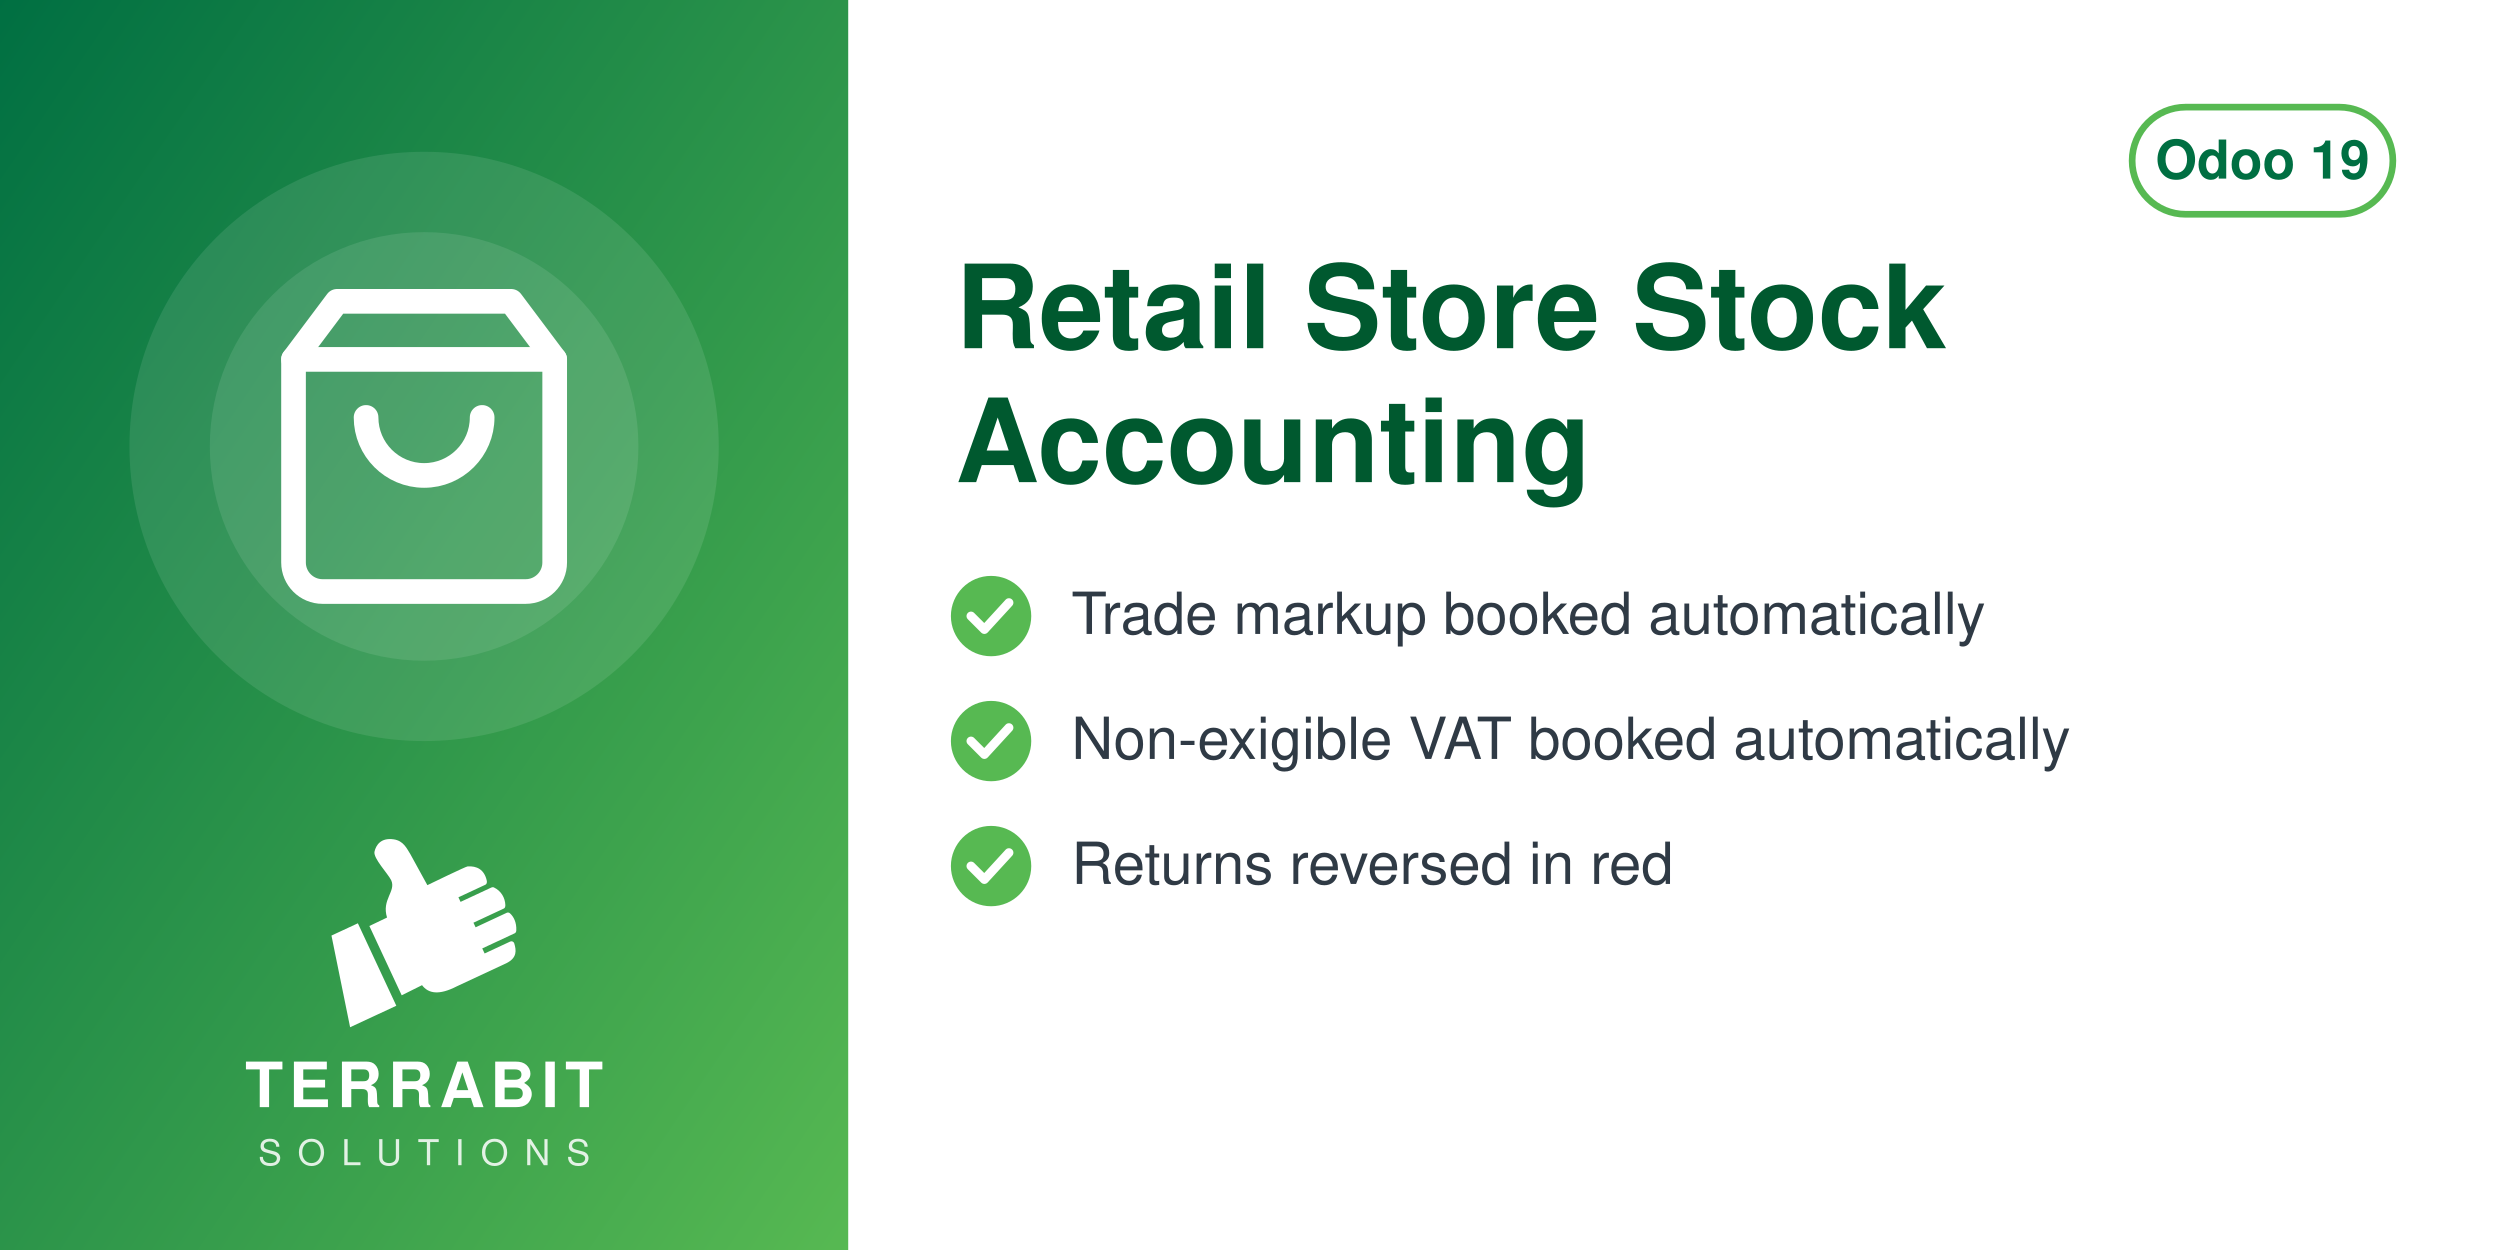
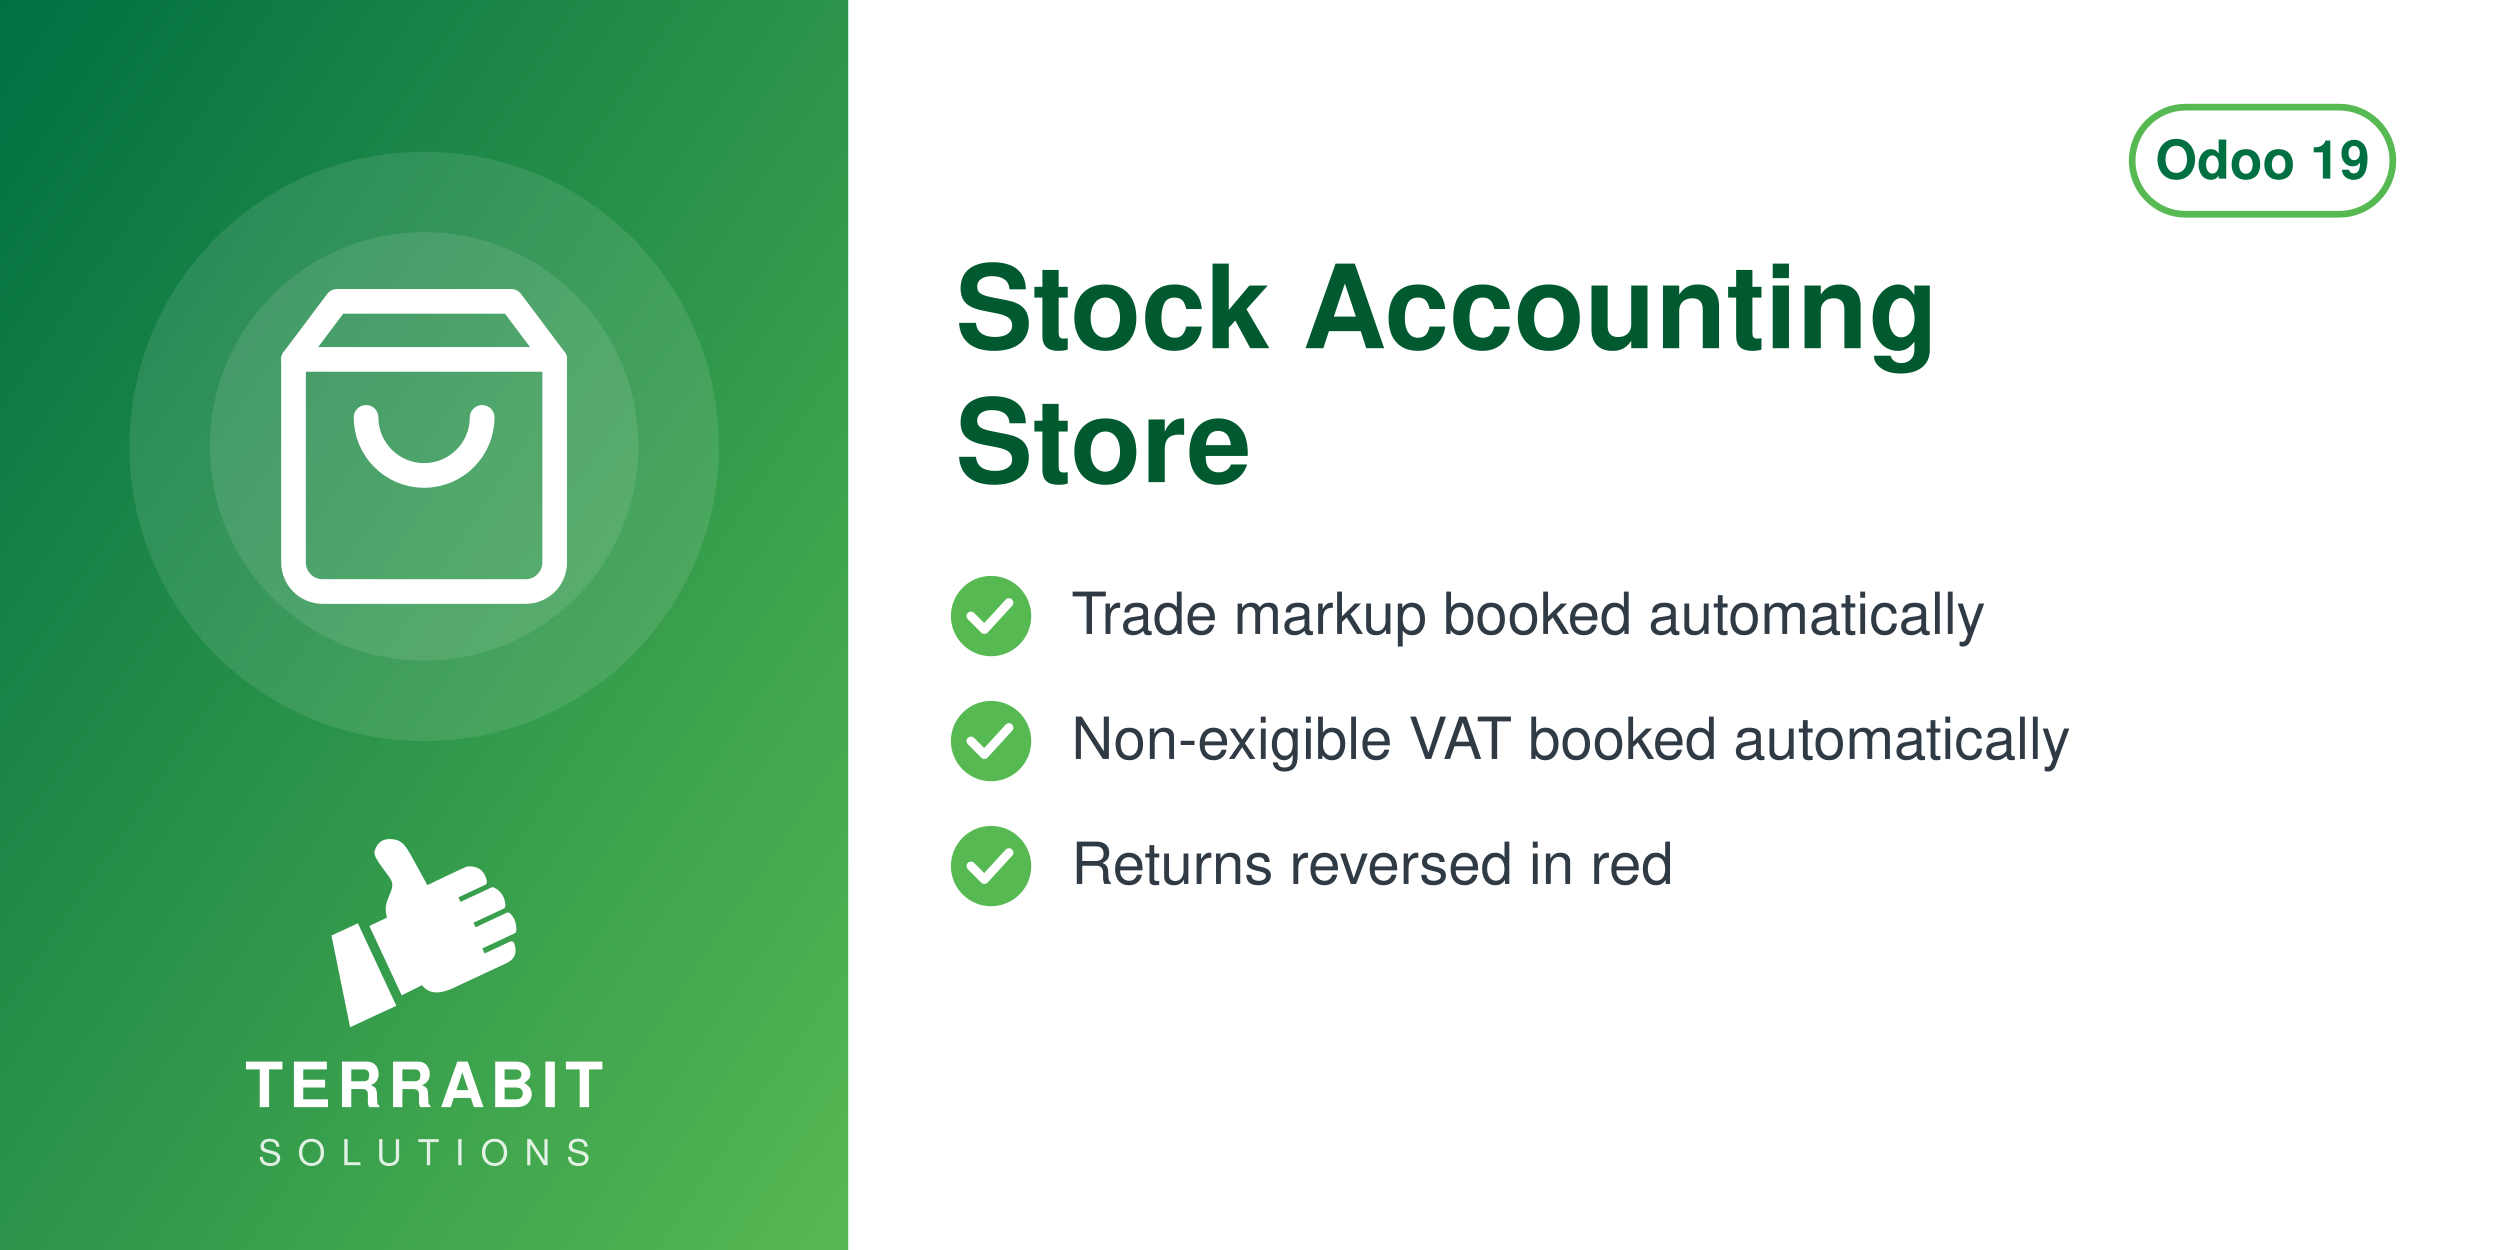
<svg xmlns="http://www.w3.org/2000/svg" width="560" height="280" viewBox="0 0 560 280">
  <defs>
    <linearGradient id="g" x1="0" y1="0" x2="1" y2="1">
      <stop offset="0" stop-color="#006F42" />
      <stop offset="1" stop-color="#57B952" />
    </linearGradient>
  </defs>
  <rect width="560" height="280" fill="#FFFFFF" />
  <rect width="190" height="280" fill="url(#g)" />
  <circle cx="95.0" cy="100" r="66" fill="white" opacity="0.10" />
  <circle cx="95.0" cy="100" r="48" fill="white" opacity="0.10" />
  <svg x="56.0" y="61.0" width="78" height="78" viewBox="0 0 24 24">
    <g fill="none" stroke="white" stroke-width="1.7" stroke-linecap="round" stroke-linejoin="round">
      <path d="M6 2 3 6v14a2 2 0 0 0 2 2h14a2 2 0 0 0 2-2V6l-3-4z" />
      <path d="M3 6h18M16 10a4 4 0 0 1-8 0" />
    </g>
  </svg>
  <svg x="72.0" y="186" width="46" height="46" viewBox="4045 2535 3400 3400" preserveAspectRatio="xMidYMid meet">
    <path fill="#FFFFFF" d="M4648.32 4073.59l636.59 1365.17 -765.09 355.96 -308.63 -1517.87 437.13 -203.26zm725.61 1192.32l336.75 -167.88c105.65,140.85 282.69,170.72 576.82,18.8l819.92 -382.33c181.4,-90.13 164.26,-214.57 130.07,-328.43 -4.28,-14.25 -13.68,-24.81 -27.34,-30.7 -13.67,-5.89 -27.61,-5.11 -41.09,1.18l-422.32 196.93 -39.04 -83.72 538.07 -250.91c16.64,-7.76 24.7,-27.69 25.58,-46.04 6.48,-134.33 -44.36,-230.89 -105.84,-285.23 -15.2,-13.44 -35.71,-15.59 -54.12,-7l-513.92 239.64 -35.6 -76.34 506.31 -236.1c17.69,-8.25 22.52,-36.93 21.83,-56.45 -4.1,-117.31 -67.62,-232.74 -187.72,-290.66 -13.94,-6.72 -28.64,-6.36 -42.69,0.19l-511.21 238.38 -35.37 -75.86 448.98 -209.36c20.44,-9.53 25.81,-42.28 21.02,-64.32 -41.02,-189.07 -167.92,-247.8 -318.14,-237.87 -29.39,1.94 -589.86,273.16 -665.95,310.54l-281.84 -513.57c-59.06,-93.13 -112.7,-221.7 -276.47,-245.13 -211.24,-30.22 -291.56,94.38 -316.89,203.13 -25.32,108.75 223.84,365.99 276.05,473.69 85.52,184.27 -161.86,318.11 -68.41,617.99l-292.54 139.94 535.09 1147.51z" />
  </svg>
  <text x="95.0" y="248" text-anchor="middle" font-family="Helvetica,Arial,sans-serif" font-size="14" font-weight="800" letter-spacing="1.4" fill="white">TERRABIT</text>
  <text x="95.0" y="261" text-anchor="middle" font-family="Helvetica,Arial,sans-serif" font-size="8" font-weight="500" letter-spacing="3.6" fill="white" opacity="0.85">SOLUTIONS</text>
  <g>
    <rect x="477.6" y="24" width="58.4" height="24" rx="12" fill="none" stroke="#57B952" stroke-width="1.5" />
    <text x="506.8" y="40" text-anchor="middle" font-family="Helvetica,Arial,sans-serif" font-size="12" font-weight="700" fill="#006F42">Odoo 19</text>
  </g>
-   <text x="214" y="78" font-family="Helvetica,Arial,sans-serif" font-size="26" font-weight="700" fill="#00592F">Retail Store Stock</text>
-   <text x="214" y="108" font-family="Helvetica,Arial,sans-serif" font-size="26" font-weight="700" fill="#00592F">Accounting</text>
+   <text x="214" y="78" font-family="Helvetica,Arial,sans-serif" font-size="26" font-weight="700" fill="#00592F">Stock Accounting</text>
+   <text x="214" y="108" font-family="Helvetica,Arial,sans-serif" font-size="26" font-weight="700" fill="#00592F">Store</text>
  <circle cx="222" cy="138" r="9" fill="#57B952" />
  <path d="M217.5 138 l3 3 l5.5 -6" fill="none" stroke="white" stroke-width="2" stroke-linecap="round" stroke-linejoin="round" />
  <text x="240" y="142" font-family="Helvetica,Arial,sans-serif" font-size="13" fill="#2F3A45">Trade markup booked automatically</text>
  <circle cx="222" cy="166" r="9" fill="#57B952" />
  <path d="M217.5 166 l3 3 l5.5 -6" fill="none" stroke="white" stroke-width="2" stroke-linecap="round" stroke-linejoin="round" />
  <text x="240" y="170" font-family="Helvetica,Arial,sans-serif" font-size="13" fill="#2F3A45">Non-exigible VAT booked automatically</text>
  <circle cx="222" cy="194" r="9" fill="#57B952" />
  <path d="M217.5 194 l3 3 l5.5 -6" fill="none" stroke="white" stroke-width="2" stroke-linecap="round" stroke-linejoin="round" />
  <text x="240" y="198" font-family="Helvetica,Arial,sans-serif" font-size="13" fill="#2F3A45">Returns reversed in red</text>
</svg>
